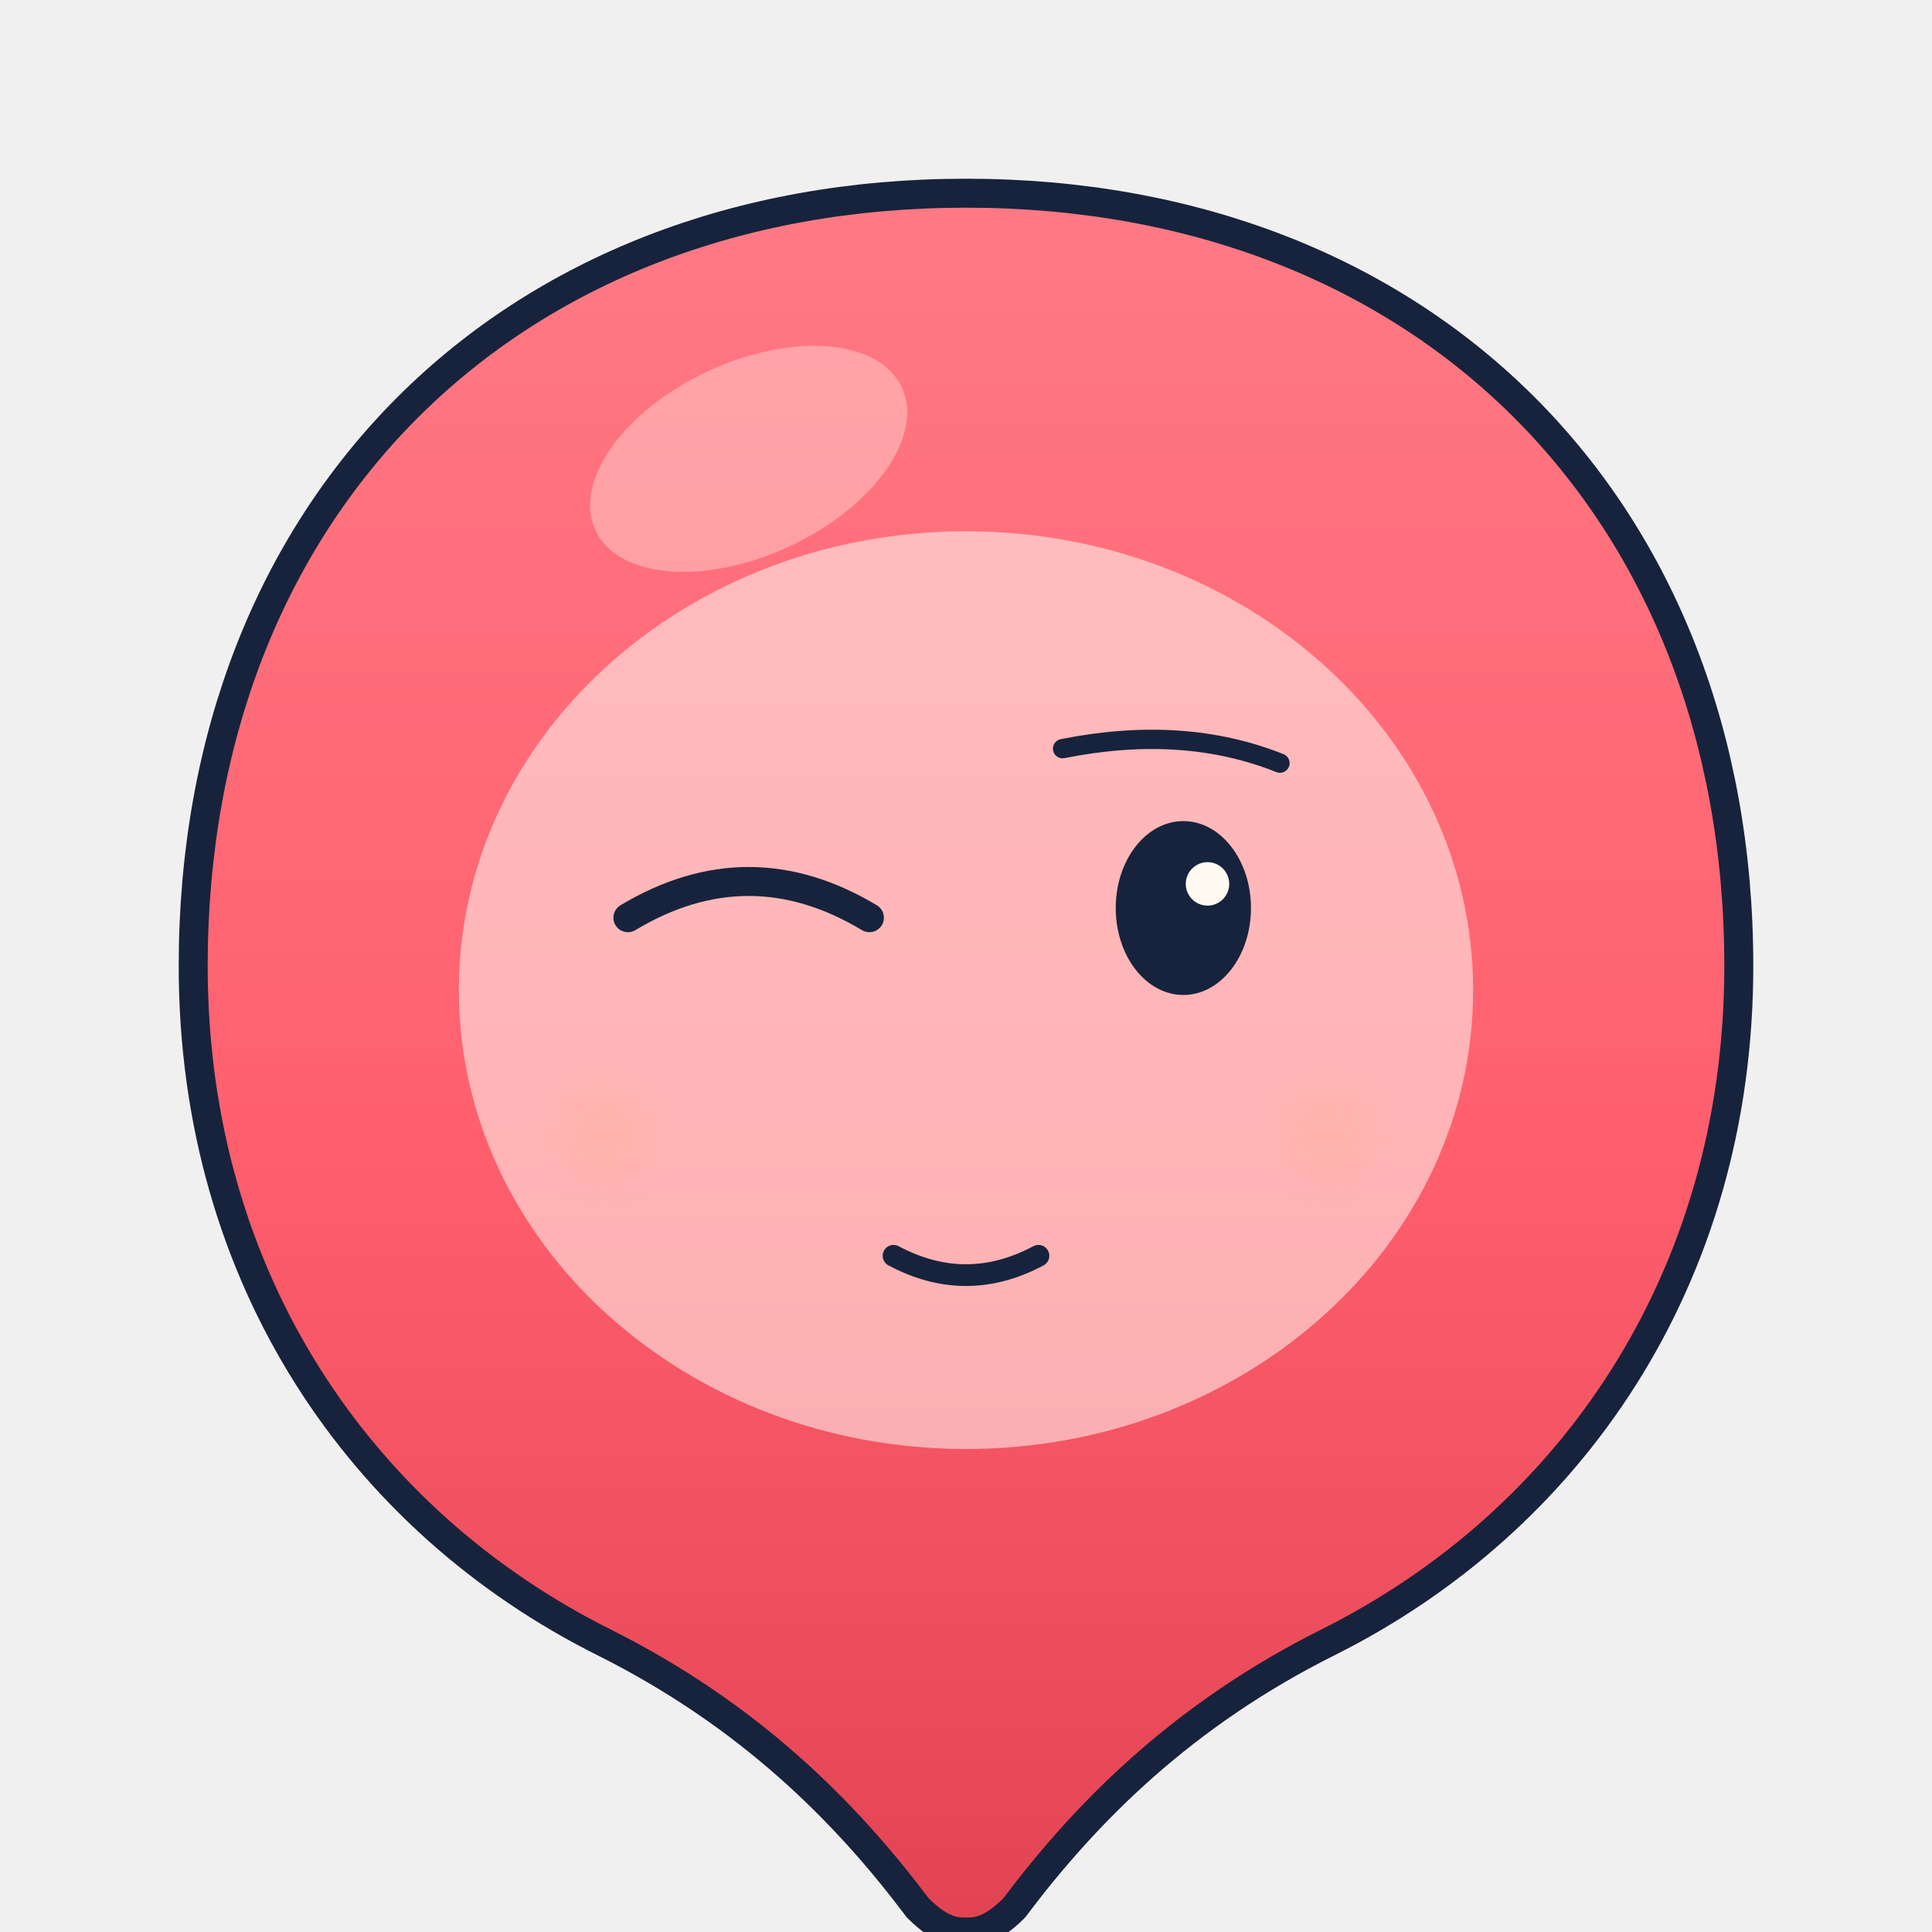
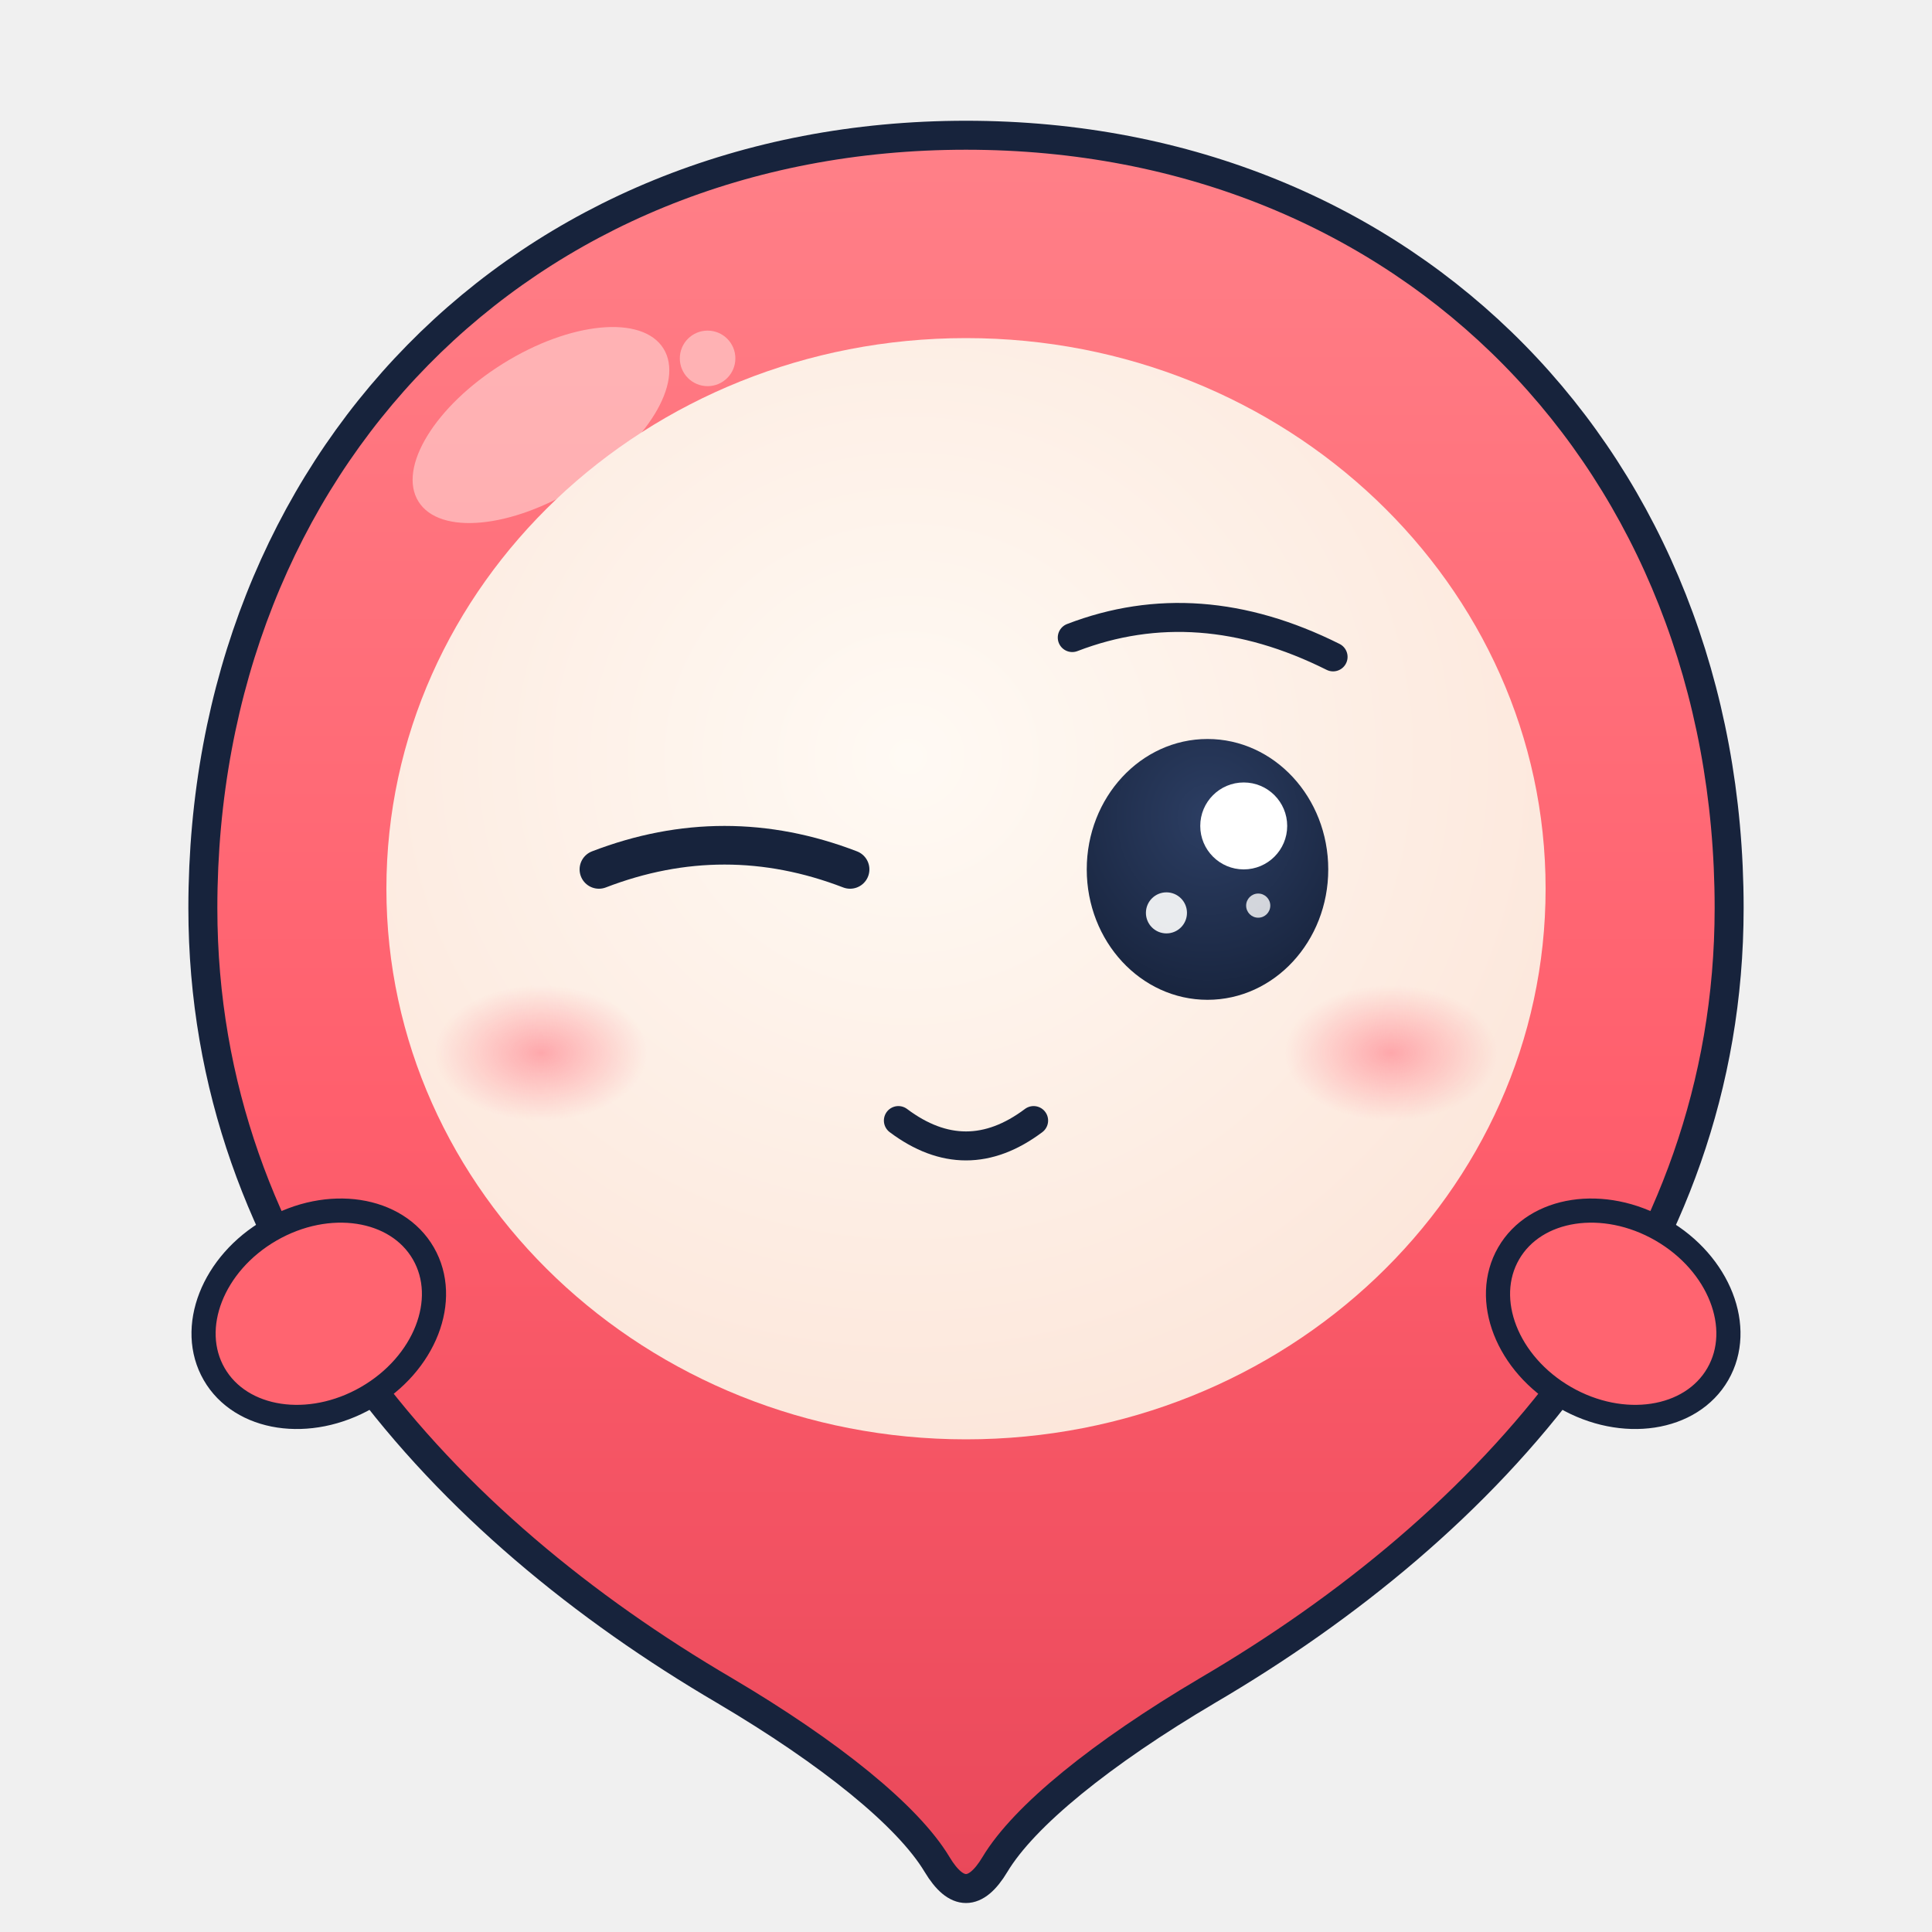
<svg xmlns="http://www.w3.org/2000/svg" viewBox="0 0 400 400" width="400" height="400">
  <defs>
    <linearGradient id="bodyGrad" x1="0" y1="0" x2="0" y2="1">
-       <stop offset="0%" stop-color="#FF7A85" />
+       <stop offset="0%" stop-color="#FF8088" />
      <stop offset="55%" stop-color="#FF5F6D" />
-       <stop offset="100%" stop-color="#E24352" />
+       <stop offset="100%" stop-color="#E9485A" />
    </linearGradient>
-     <linearGradient id="bagGrad" x1="0" y1="0" x2="0" y2="1">
-       <stop offset="0%" stop-color="#5BE0D0" />
-       <stop offset="100%" stop-color="#38C4B4" />
+     <linearGradient id="legGrad" x1="0" y1="0" x2="0" y2="1">
+       <stop offset="0%" stop-color="#F0525F" />
+       <stop offset="100%" stop-color="#FF6B77" />
    </linearGradient>
-     <radialGradient id="lensGrad" cx="0.35" cy="0.35" r="0.75">
-       <stop offset="0%" stop-color="#2E3F5E" />
-       <stop offset="70%" stop-color="#17233C" />
-       <stop offset="100%" stop-color="#0B1424" />
+     <radialGradient id="faceGrad" cx="0.45" cy="0.38" r="0.65">
+       <stop offset="0%" stop-color="#FFFAF4" />
+       <stop offset="100%" stop-color="#FCE6DA" />
    </radialGradient>
-     <radialGradient id="lensGlass" cx="0.35" cy="0.35" r="0.55">
-       <stop offset="0%" stop-color="#8FD9FF" stop-opacity="0.9" />
-       <stop offset="60%" stop-color="#3B6A9E" stop-opacity="0.5" />
+     <linearGradient id="camGrad" x1="0" y1="0" x2="0" y2="1">
+       <stop offset="0%" stop-color="#7BE6D6" />
+       <stop offset="100%" stop-color="#3CC6B4" />
+     </linearGradient>
+     <radialGradient id="eyeGrad" cx="0.5" cy="0.3" r="0.75">
+       <stop offset="0%" stop-color="#2C3E63" />
+       <stop offset="100%" stop-color="#17233C" />
+     </radialGradient>
+     <radialGradient id="lensGlass" cx="0.35" cy="0.35" r="0.6">
+       <stop offset="0%" stop-color="#8FD9FF" stop-opacity="0.95" />
+       <stop offset="60%" stop-color="#3B6A9E" stop-opacity="0.55" />
      <stop offset="100%" stop-color="#17233C" stop-opacity="0" />
    </radialGradient>
    <radialGradient id="cheekGrad" cx="0.5" cy="0.5" r="0.5">
-       <stop offset="0%" stop-color="#FFB4A8" stop-opacity="0.85" />
-       <stop offset="100%" stop-color="#FFB4A8" stop-opacity="0" />
+       <stop offset="0%" stop-color="#FF8A94" stop-opacity="0.7" />
+       <stop offset="100%" stop-color="#FF8A94" stop-opacity="0" />
    </radialGradient>
  </defs>
-   <path d="M 200 40 C 105 40, 40 105, 40 200 C 40 265, 75 315, 125 340 C 155 355, 175 375, 190 395 C 195 400, 198 400, 200 400 C 202 400, 205 400, 210 395 C 225 375, 245 355, 275 340 C 325 315, 360 265, 360 200 C 360 105, 295 40, 200 40 Z" fill="url(#bodyGrad)" stroke="#17233C" stroke-width="6" stroke-linejoin="round" />
-   <ellipse cx="200" cy="205" rx="105" ry="95" fill="#FFF9F2" opacity="0.55" />
-   <path d="M 130 190 Q 155 175 180 190" fill="none" stroke="#17233C" stroke-width="6" stroke-linecap="round" />
-   <ellipse cx="245" cy="188" rx="14" ry="18" fill="#17233C" />
-   <circle cx="250" cy="183" r="4.5" fill="#FFF9F2" />
-   <path d="M 220 155 Q 245 150 265 158" fill="none" stroke="#17233C" stroke-width="4" stroke-linecap="round" />
-   <circle cx="125" cy="235" r="15" fill="url(#cheekGrad)" />
-   <circle cx="275" cy="235" r="15" fill="url(#cheekGrad)" />
-   <path d="M 185 260 Q 200 268 215 260" fill="none" stroke="#17233C" stroke-width="4.5" stroke-linecap="round" />
-   <ellipse cx="155" cy="95" rx="35" ry="20" fill="#FFF9F2" opacity="0.35" transform="rotate(-25 155 95)" />
+   <path d="M 200 28 C 108 28, 42 96, 42 188 C 42 262, 92 316, 150 350 C 172 363, 188 376, 194 386 Q 200 396 206 386 C 212 376, 228 363, 250 350 C 308 316, 358 262, 358 188 C 358 96, 292 28, 200 28 Z" fill="url(#bodyGrad)" stroke="#17233C" stroke-width="6" stroke-linejoin="round" />
+   <ellipse cx="112" cy="88" rx="29.9" ry="14.95" fill="#FFF9F2" opacity="0.45" transform="rotate(-32 112 88)" />
+   <circle cx="146.5" cy="74.2" r="5.75" fill="#FFF9F2" opacity="0.45" />
+   <ellipse cx="200" cy="184" rx="120" ry="114" fill="url(#faceGrad)" />
+   <path d="M 124 180 Q 150 170 176 180" fill="none" stroke="#17233C" stroke-width="8" stroke-linecap="round" />
+   <ellipse cx="250" cy="180" rx="25" ry="27" fill="url(#eyeGrad)" />
+   <circle cx="257.5" cy="171" r="9" fill="#FFFFFF" />
+   <circle cx="241.5" cy="189" r="4.25" fill="#FFFFFF" opacity="0.9" />
+   <circle cx="260.5" cy="187.5" r="2.5" fill="#FFFFFF" opacity="0.8" />
+   <path d="M 222 132 Q 248 122 276 136" fill="none" stroke="#17233C" stroke-width="6" stroke-linecap="round" />
+   <ellipse cx="112" cy="218" rx="22" ry="14" fill="url(#cheekGrad)" />
+   <ellipse cx="288" cy="218" rx="22" ry="14" fill="url(#cheekGrad)" />
+   <path d="M 186 232 Q 200 242.5 214 232" fill="none" stroke="#17233C" stroke-width="6" stroke-linecap="round" />
+   <ellipse cx="66" cy="272" rx="25" ry="20" transform="rotate(-30 66 272)" fill="#FF6470" stroke="#17233C" stroke-width="5" />
+   <ellipse cx="334" cy="272" rx="25" ry="20" transform="rotate(30 334 272)" fill="#FF6470" stroke="#17233C" stroke-width="5" />
</svg>
